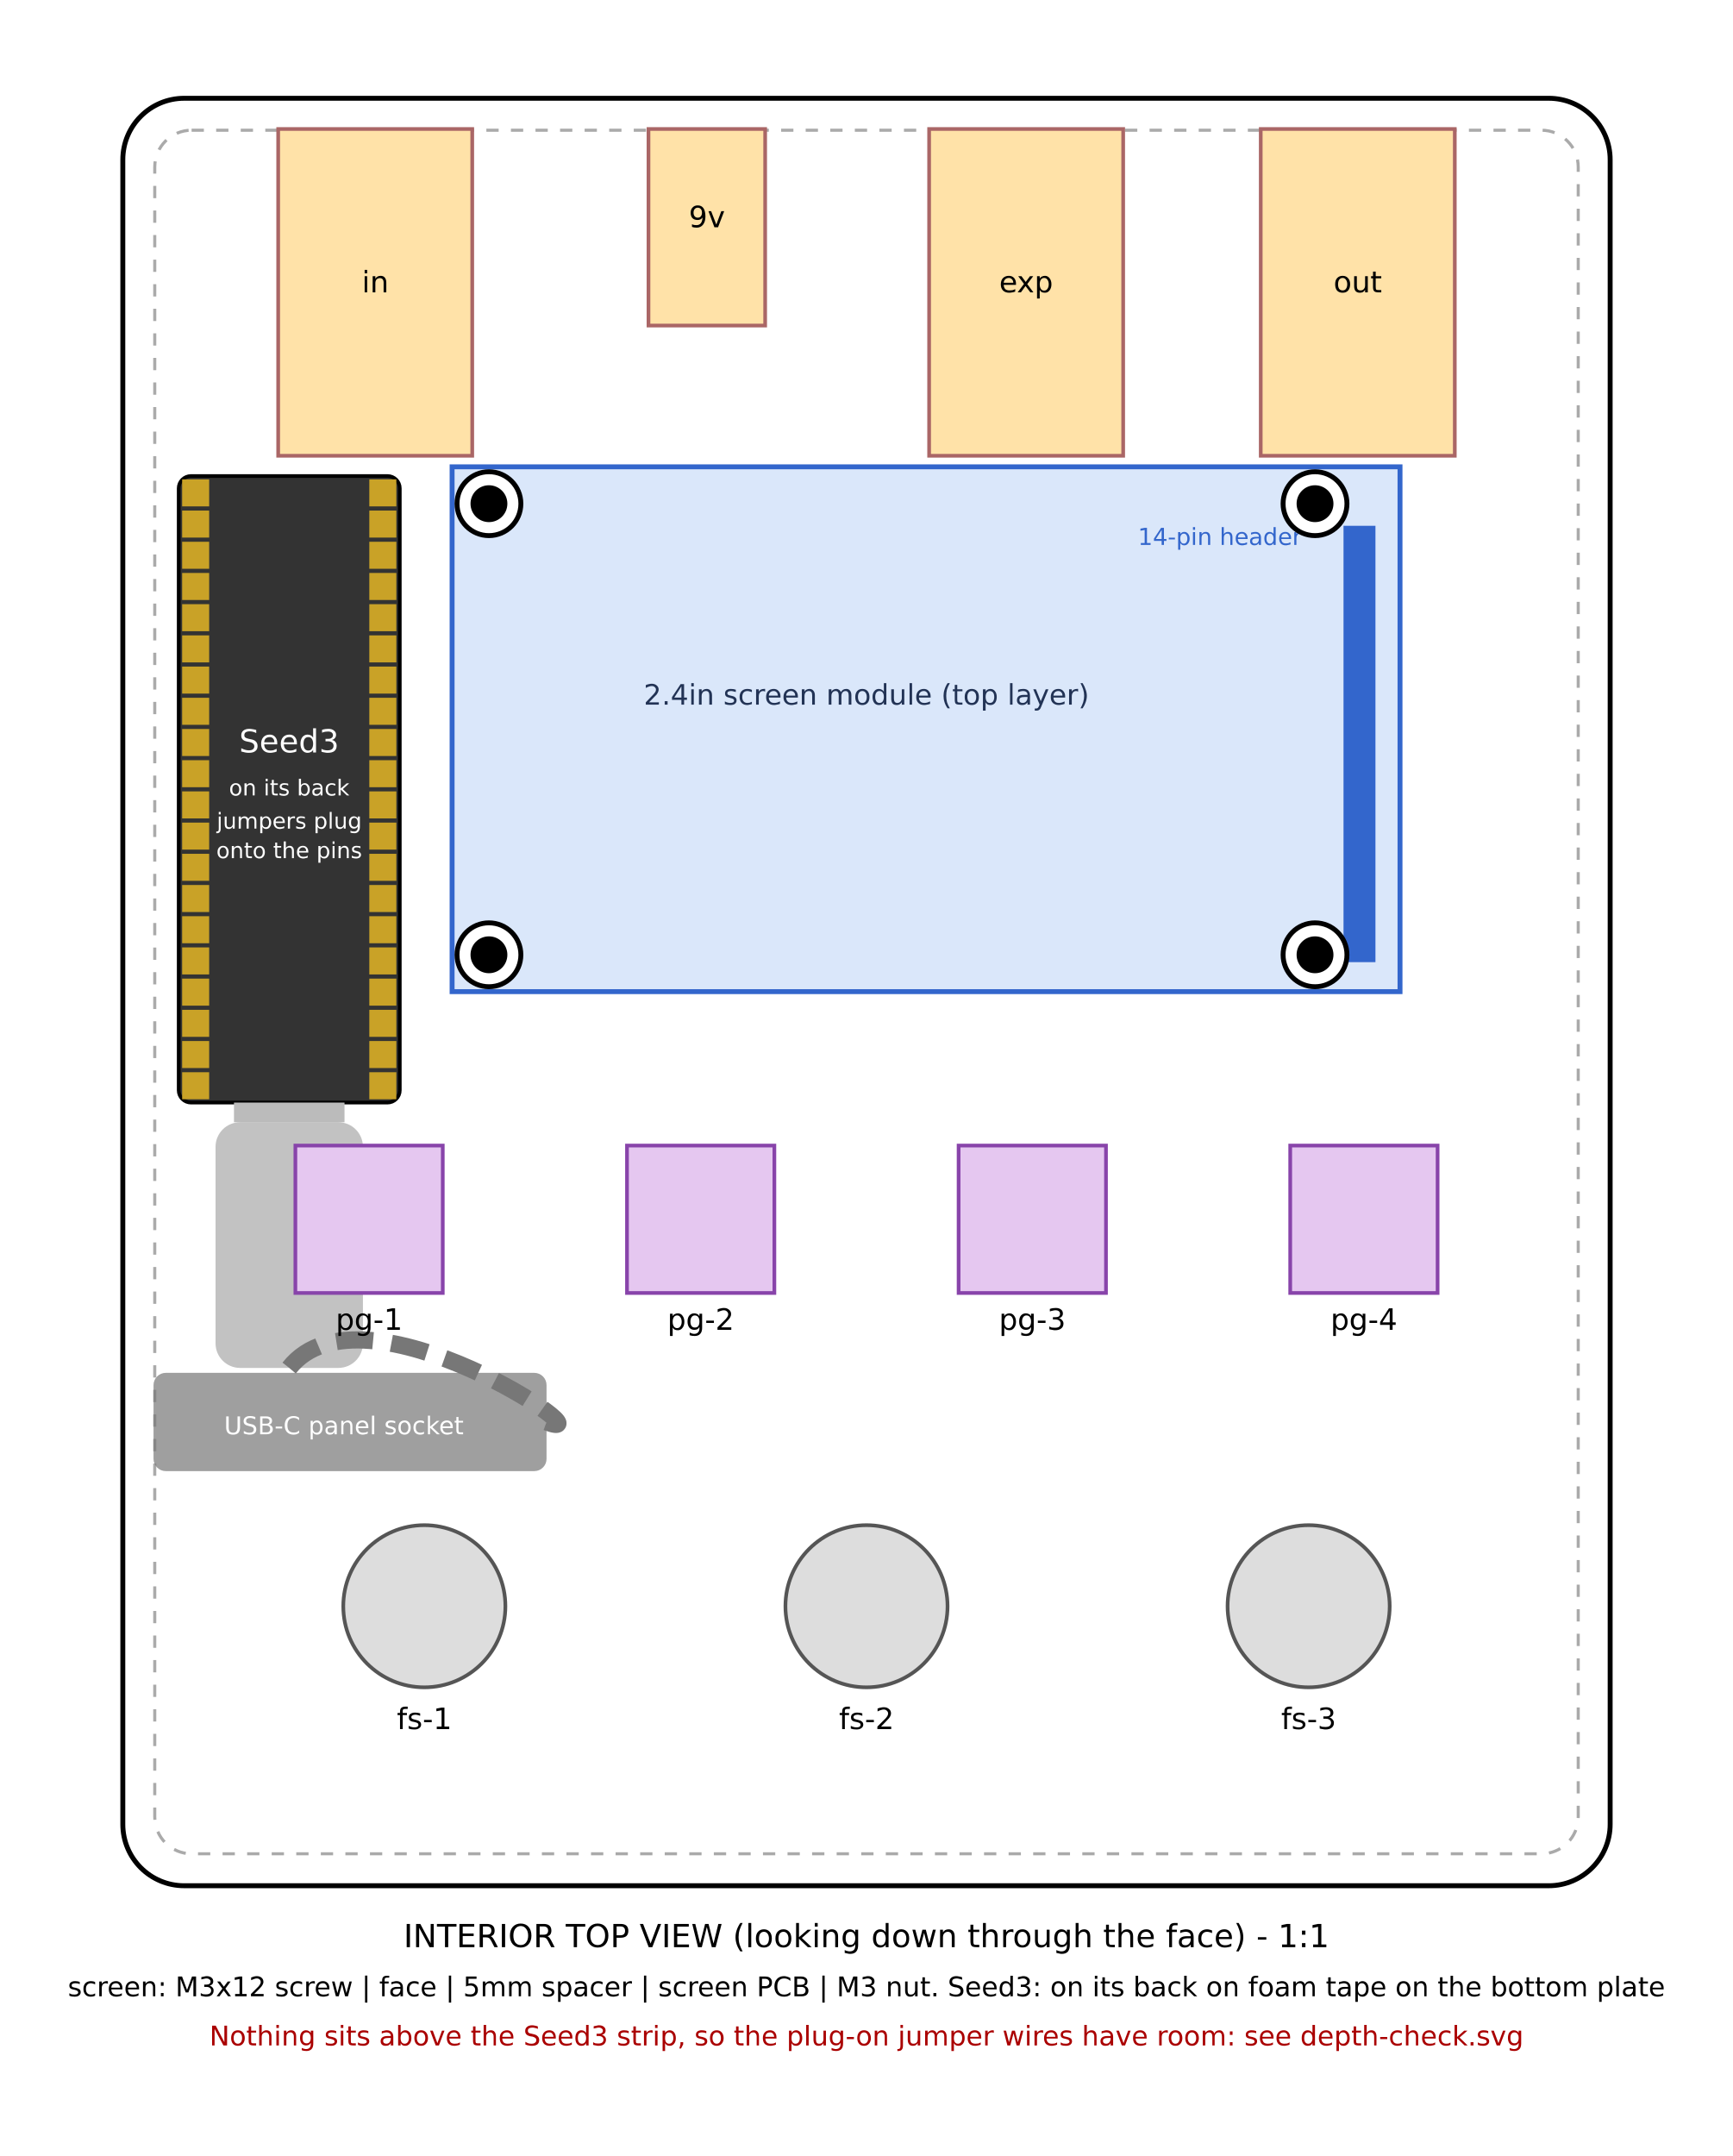
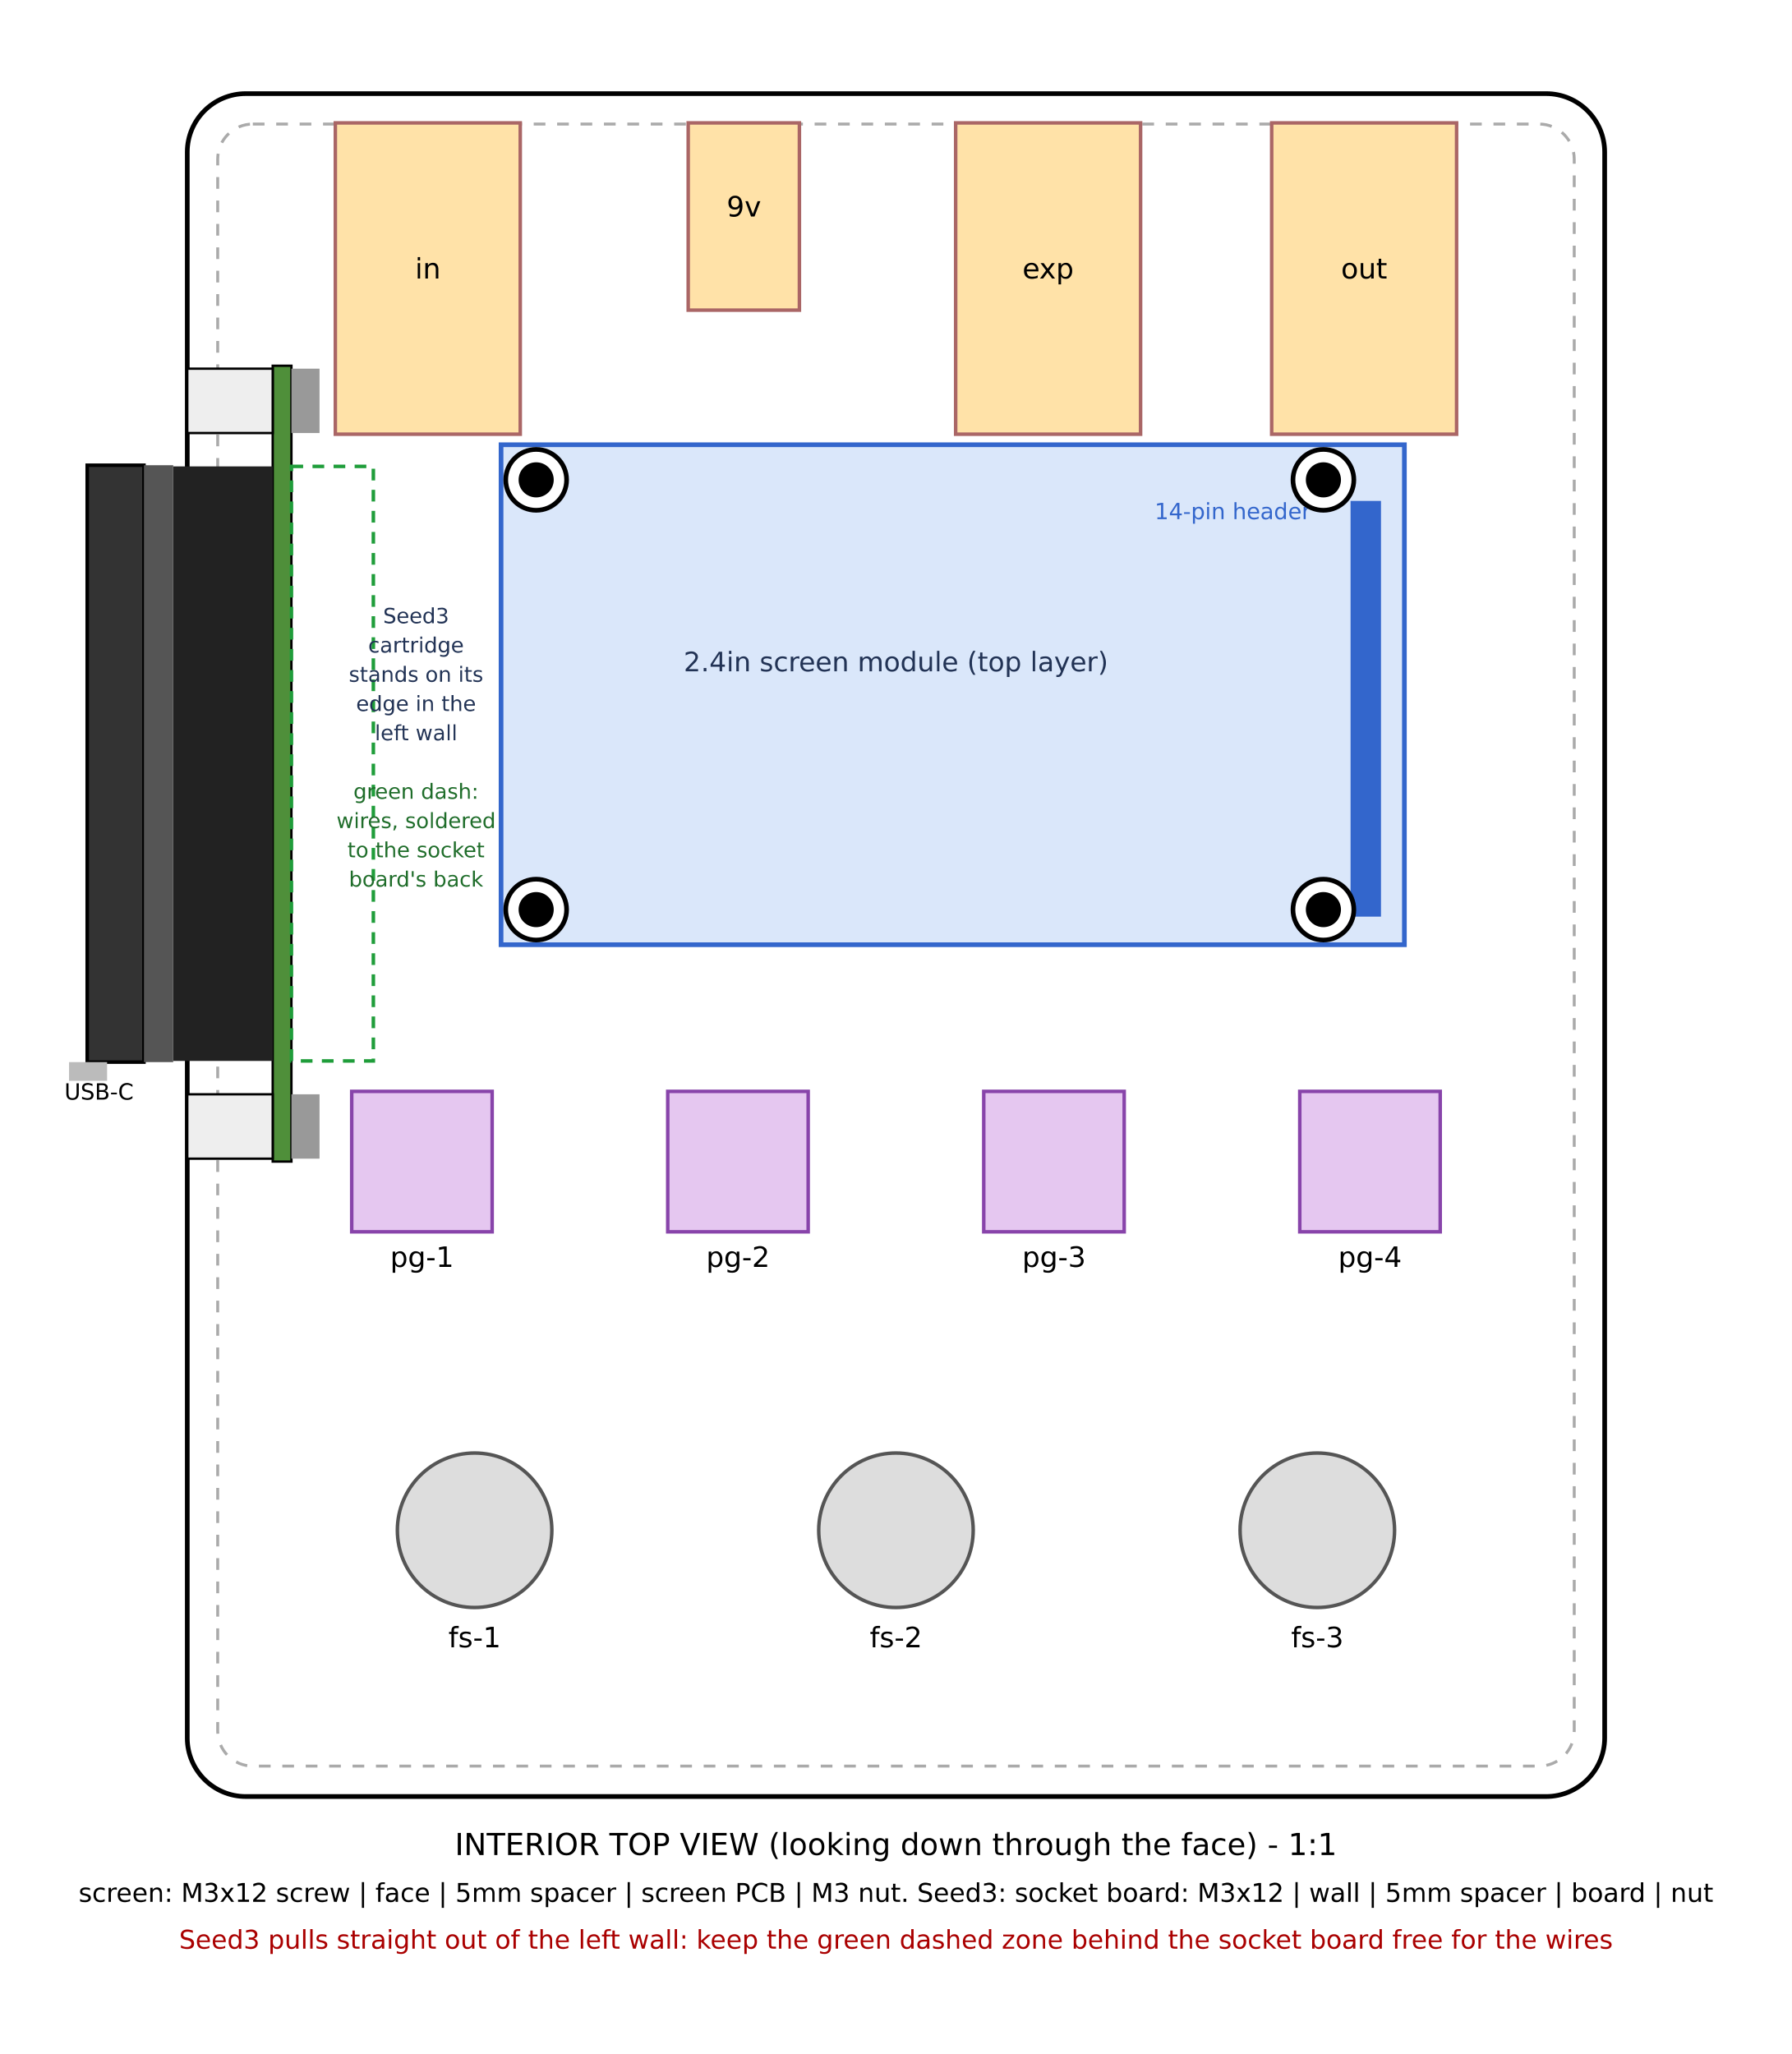
- <svg xmlns="http://www.w3.org/2000/svg" width="141.1mm" height="175.5mm" viewBox="-70.55 -80.75 141.1 175.5">
-   <rect x="-70.55" y="-80.75" width="141.1" height="175.5" fill="#fff" />
+ <svg xmlns="http://www.w3.org/2000/svg" width="153.1mm" height="175.5mm" viewBox="-76.55 -80.75 153.1 175.5">
+   <rect x="-76.55" y="-80.75" width="153.1" height="175.5" fill="#fff" />
  <rect x="-60.55" y="-72.75" width="121.1" height="145.5" rx="5" fill="#fff" stroke="#000" stroke-width="0.4" />
  <rect x="-57.95" y="-70.15" width="115.9" height="140.3" rx="3" fill="none" stroke="#aaa" stroke-width="0.25" stroke-dasharray="1 1" />
  <rect x="-47.9" y="-70.25" width="15.8" height="26.6" fill="#ffe2a8" stroke="#a66" stroke-width="0.3" />
  <text x="-40.00" y="-56.95" font-family="DejaVu Sans, sans-serif" font-size="2.4" text-anchor="middle" fill="#000" font-weight="normal">in</text>
  <rect x="-17.75" y="-70.25" width="9.5" height="16.0" fill="#ffe2a8" stroke="#a66" stroke-width="0.3" />
  <text x="-13.00" y="-62.25" font-family="DejaVu Sans, sans-serif" font-size="2.4" text-anchor="middle" fill="#000" font-weight="normal">9v</text>
  <rect x="5.1" y="-70.25" width="15.8" height="26.6" fill="#ffe2a8" stroke="#a66" stroke-width="0.3" />
  <text x="13.00" y="-56.95" font-family="DejaVu Sans, sans-serif" font-size="2.4" text-anchor="middle" fill="#000" font-weight="normal">exp</text>
  <rect x="32.1" y="-70.25" width="15.8" height="26.6" fill="#ffe2a8" stroke="#a66" stroke-width="0.3" />
  <text x="40.00" y="-56.95" font-family="DejaVu Sans, sans-serif" font-size="2.4" text-anchor="middle" fill="#000" font-weight="normal">out</text>
  <rect x="-33.74" y="-42.75" width="77.18" height="42.72" fill="#bcd3f5" fill-opacity="0.55" stroke="#36c" stroke-width="0.4" />
  <rect x="38.84" y="-37.95" width="2.6" height="35.52" fill="#36c" />
  <text x="35.44" y="-36.39" font-family="DejaVu Sans, sans-serif" font-size="1.9" text-anchor="end" fill="#36c" font-weight="normal">14-pin header</text>
  <text x="0.00" y="-23.39" font-family="DejaVu Sans, sans-serif" font-size="2.3" text-anchor="middle" fill="#235" font-weight="normal">2.4in screen module (top layer)</text>
-   <rect x="-56.0" y="-42.0" width="18" height="51" rx="1" fill="#333" stroke="#000" stroke-width="0.3" />
-   <rect x="-51.5" y="9.0" width="9" height="1.6" fill="#bbb" />
-   <rect x="-55.72" y="6.53" width="2.2" height="2.2" fill="#c9a227" />
-   <rect x="-40.48" y="6.53" width="2.2" height="2.2" fill="#c9a227" />
-   <rect x="-55.72" y="3.99" width="2.2" height="2.2" fill="#c9a227" />
-   <rect x="-40.48" y="3.99" width="2.2" height="2.2" fill="#c9a227" />
-   <rect x="-55.72" y="1.45" width="2.2" height="2.2" fill="#c9a227" />
-   <rect x="-40.48" y="1.45" width="2.2" height="2.2" fill="#c9a227" />
-   <rect x="-55.72" y="-1.09" width="2.2" height="2.2" fill="#c9a227" />
-   <rect x="-40.48" y="-1.09" width="2.2" height="2.2" fill="#c9a227" />
-   <rect x="-55.72" y="-3.63" width="2.2" height="2.2" fill="#c9a227" />
-   <rect x="-40.48" y="-3.63" width="2.2" height="2.2" fill="#c9a227" />
-   <rect x="-55.72" y="-6.17" width="2.2" height="2.2" fill="#c9a227" />
-   <rect x="-40.48" y="-6.17" width="2.2" height="2.2" fill="#c9a227" />
-   <rect x="-55.72" y="-8.71" width="2.2" height="2.2" fill="#c9a227" />
-   <rect x="-40.48" y="-8.71" width="2.2" height="2.2" fill="#c9a227" />
-   <rect x="-55.72" y="-11.25" width="2.2" height="2.2" fill="#c9a227" />
-   <rect x="-40.48" y="-11.25" width="2.2" height="2.2" fill="#c9a227" />
-   <rect x="-55.72" y="-13.79" width="2.2" height="2.2" fill="#c9a227" />
-   <rect x="-40.48" y="-13.79" width="2.2" height="2.2" fill="#c9a227" />
-   <rect x="-55.72" y="-16.33" width="2.2" height="2.2" fill="#c9a227" />
-   <rect x="-40.48" y="-16.33" width="2.2" height="2.2" fill="#c9a227" />
-   <rect x="-55.72" y="-18.87" width="2.2" height="2.2" fill="#c9a227" />
-   <rect x="-40.48" y="-18.87" width="2.2" height="2.2" fill="#c9a227" />
-   <rect x="-55.72" y="-21.41" width="2.2" height="2.2" fill="#c9a227" />
-   <rect x="-40.48" y="-21.41" width="2.2" height="2.2" fill="#c9a227" />
-   <rect x="-55.72" y="-23.95" width="2.2" height="2.2" fill="#c9a227" />
-   <rect x="-40.48" y="-23.95" width="2.2" height="2.2" fill="#c9a227" />
-   <rect x="-55.72" y="-26.49" width="2.2" height="2.2" fill="#c9a227" />
-   <rect x="-40.48" y="-26.49" width="2.2" height="2.2" fill="#c9a227" />
-   <rect x="-55.72" y="-29.03" width="2.2" height="2.2" fill="#c9a227" />
-   <rect x="-40.48" y="-29.03" width="2.2" height="2.2" fill="#c9a227" />
-   <rect x="-55.72" y="-31.57" width="2.2" height="2.2" fill="#c9a227" />
-   <rect x="-40.48" y="-31.57" width="2.2" height="2.2" fill="#c9a227" />
-   <rect x="-55.72" y="-34.11" width="2.2" height="2.2" fill="#c9a227" />
-   <rect x="-40.48" y="-34.11" width="2.2" height="2.2" fill="#c9a227" />
-   <rect x="-55.72" y="-36.65" width="2.2" height="2.2" fill="#c9a227" />
-   <rect x="-40.48" y="-36.65" width="2.2" height="2.2" fill="#c9a227" />
-   <rect x="-55.72" y="-39.19" width="2.2" height="2.2" fill="#c9a227" />
-   <rect x="-40.48" y="-39.19" width="2.2" height="2.2" fill="#c9a227" />
-   <rect x="-55.72" y="-41.73" width="2.2" height="2.2" fill="#c9a227" />
-   <rect x="-40.48" y="-41.73" width="2.2" height="2.2" fill="#c9a227" />
-   <text x="-47.00" y="-19.50" font-family="DejaVu Sans, sans-serif" font-size="2.6" text-anchor="middle" fill="#fff" font-weight="normal">Seed3</text>
-   <text x="-47.00" y="-16.00" font-family="DejaVu Sans, sans-serif" font-size="1.8" text-anchor="middle" fill="#fff" font-weight="normal">on its back</text>
-   <text x="-47.00" y="-13.30" font-family="DejaVu Sans, sans-serif" font-size="1.8" text-anchor="middle" fill="#fff" font-weight="normal">jumpers plug</text>
-   <text x="-47.00" y="-10.90" font-family="DejaVu Sans, sans-serif" font-size="1.8" text-anchor="middle" fill="#fff" font-weight="normal">onto the pins</text>
-   <rect x="-53.0" y="10.6" width="12" height="20" rx="2" fill="#999" fill-opacity="0.6" />
-   <rect x="-58.05" y="31.0" width="32" height="8" rx="1" fill="#777" fill-opacity="0.7" />
-   <text x="-42.55" y="36.00" font-family="DejaVu Sans, sans-serif" font-size="2.0" text-anchor="middle" fill="#fff" font-weight="normal">USB-C panel socket</text>
-   <path d="M-47.0,30.6 C-41.0,23.0 -20.55,37.0 -26.05,35.0" fill="none" stroke="#777" stroke-width="1.4" stroke-dasharray="3 1.5" />
+   <rect x="-53.25" y="-49.5" width="1.6" height="68.0" fill="#4f8f3a" stroke="#000" stroke-width="0.2" />
+   <rect x="-61.75" y="-40.9" width="8.5" height="50.8" fill="#222" />
+   <rect x="-69.1" y="-41.0" width="4.85" height="51" fill="#333" stroke="#000" stroke-width="0.3" />
+   <rect x="-70.65" y="10.0" width="3.25" height="1.6" fill="#bbb" />
+   <rect x="-60.55" y="12.75" width="7.3" height="5.5" fill="#eee" stroke="#000" stroke-width="0.2" />
+   <rect x="-51.65" y="12.75" width="2.4" height="5.5" fill="#999" />
+   <rect x="-60.55" y="-49.25" width="7.3" height="5.5" fill="#eee" stroke="#000" stroke-width="0.2" />
+   <rect x="-51.65" y="-49.25" width="2.4" height="5.5" fill="#999" />
+   <rect x="-64.25" y="-41.0" width="2.5" height="51" fill="#555" />
+   <rect x="-51.65" y="-40.9" width="7" height="50.8" fill="none" stroke="#1f9d3a" stroke-width="0.3" stroke-dasharray="1 0.8" />
+   <text x="-41.00" y="-27.50" font-family="DejaVu Sans, sans-serif" font-size="1.8" text-anchor="middle" fill="#235" font-weight="normal">Seed3</text>
+   <text x="-41.00" y="-25.00" font-family="DejaVu Sans, sans-serif" font-size="1.8" text-anchor="middle" fill="#235" font-weight="normal">cartridge</text>
+   <text x="-41.00" y="-22.50" font-family="DejaVu Sans, sans-serif" font-size="1.8" text-anchor="middle" fill="#235" font-weight="normal">stands on its</text>
+   <text x="-41.00" y="-20.00" font-family="DejaVu Sans, sans-serif" font-size="1.8" text-anchor="middle" fill="#235" font-weight="normal">edge in the</text>
+   <text x="-41.00" y="-17.50" font-family="DejaVu Sans, sans-serif" font-size="1.8" text-anchor="middle" fill="#235" font-weight="normal">left wall</text>
+   <text x="-41.00" y="-12.50" font-family="DejaVu Sans, sans-serif" font-size="1.8" text-anchor="middle" fill="#1f6d2a" font-weight="normal">green dash:</text>
+   <text x="-41.00" y="-10.00" font-family="DejaVu Sans, sans-serif" font-size="1.8" text-anchor="middle" fill="#1f6d2a" font-weight="normal">wires, soldered</text>
+   <text x="-41.00" y="-7.50" font-family="DejaVu Sans, sans-serif" font-size="1.8" text-anchor="middle" fill="#1f6d2a" font-weight="normal">to the socket</text>
+   <text x="-41.00" y="-5.00" font-family="DejaVu Sans, sans-serif" font-size="1.8" text-anchor="middle" fill="#1f6d2a" font-weight="normal">board's back</text>
+   <text x="-68.10" y="13.20" font-family="DejaVu Sans, sans-serif" font-size="1.9" text-anchor="middle" fill="#000" font-weight="normal">USB-C</text>
  <circle cx="-30.74" cy="-39.75" r="2.6" fill="#fff" stroke="#000" stroke-width="0.4" />
  <circle cx="-30.74" cy="-39.75" r="1.5" fill="#000" />
  <circle cx="36.52" cy="-39.75" r="2.6" fill="#fff" stroke="#000" stroke-width="0.4" />
  <circle cx="36.52" cy="-39.75" r="1.5" fill="#000" />
  <circle cx="-30.74" cy="-3.03" r="2.6" fill="#fff" stroke="#000" stroke-width="0.4" />
  <circle cx="-30.74" cy="-3.03" r="1.5" fill="#000" />
  <circle cx="36.52" cy="-3.03" r="2.6" fill="#fff" stroke="#000" stroke-width="0.4" />
  <circle cx="36.52" cy="-3.03" r="1.5" fill="#000" />
  <rect x="-46.5" y="12.5" width="12" height="12" fill="#e5c7f0" stroke="#84a" stroke-width="0.3" />
  <text x="-40.50" y="27.50" font-family="DejaVu Sans, sans-serif" font-size="2.4" text-anchor="middle" fill="#000" font-weight="normal">pg-1</text>
  <rect x="-19.5" y="12.5" width="12" height="12" fill="#e5c7f0" stroke="#84a" stroke-width="0.3" />
  <text x="-13.50" y="27.50" font-family="DejaVu Sans, sans-serif" font-size="2.4" text-anchor="middle" fill="#000" font-weight="normal">pg-2</text>
  <rect x="7.5" y="12.5" width="12" height="12" fill="#e5c7f0" stroke="#84a" stroke-width="0.3" />
  <text x="13.50" y="27.50" font-family="DejaVu Sans, sans-serif" font-size="2.4" text-anchor="middle" fill="#000" font-weight="normal">pg-3</text>
  <rect x="34.5" y="12.5" width="12" height="12" fill="#e5c7f0" stroke="#84a" stroke-width="0.3" />
  <text x="40.50" y="27.50" font-family="DejaVu Sans, sans-serif" font-size="2.4" text-anchor="middle" fill="#000" font-weight="normal">pg-4</text>
  <circle cx="-36.0" cy="50.0" r="6.6" fill="#ddd" stroke="#555" stroke-width="0.3" />
  <text x="-36.00" y="60.00" font-family="DejaVu Sans, sans-serif" font-size="2.4" text-anchor="middle" fill="#000" font-weight="normal">fs-1</text>
  <circle cx="0.0" cy="50.0" r="6.6" fill="#ddd" stroke="#555" stroke-width="0.3" />
  <text x="0.00" y="60.00" font-family="DejaVu Sans, sans-serif" font-size="2.4" text-anchor="middle" fill="#000" font-weight="normal">fs-2</text>
  <circle cx="36.0" cy="50.0" r="6.6" fill="#ddd" stroke="#555" stroke-width="0.3" />
  <text x="36.00" y="60.00" font-family="DejaVu Sans, sans-serif" font-size="2.4" text-anchor="middle" fill="#000" font-weight="normal">fs-3</text>
  <text x="0.00" y="77.75" font-family="DejaVu Sans, sans-serif" font-size="2.6" text-anchor="middle" fill="#000" font-weight="normal">INTERIOR TOP VIEW (looking down through the face) - 1:1</text>
-   <text x="0.00" y="81.75" font-family="DejaVu Sans, sans-serif" font-size="2.2" text-anchor="middle" fill="#000" font-weight="normal">screen: M3x12 screw | face | 5mm spacer | screen PCB | M3 nut.   Seed3: on its back on foam tape on the bottom plate</text>
-   <text x="0.00" y="85.75" font-family="DejaVu Sans, sans-serif" font-size="2.2" text-anchor="middle" fill="#a00" font-weight="normal">Nothing sits above the Seed3 strip, so the plug-on jumper wires have room: see depth-check.svg</text>
+   <text x="0.00" y="81.75" font-family="DejaVu Sans, sans-serif" font-size="2.2" text-anchor="middle" fill="#000" font-weight="normal">screen: M3x12 screw | face | 5mm spacer | screen PCB | M3 nut.   Seed3: socket board: M3x12 | wall | 5mm spacer | board | nut</text>
+   <text x="0.00" y="85.75" font-family="DejaVu Sans, sans-serif" font-size="2.2" text-anchor="middle" fill="#a00" font-weight="normal">Seed3 pulls straight out of the left wall: keep the green dashed zone behind the socket board free for the wires</text>
</svg>
